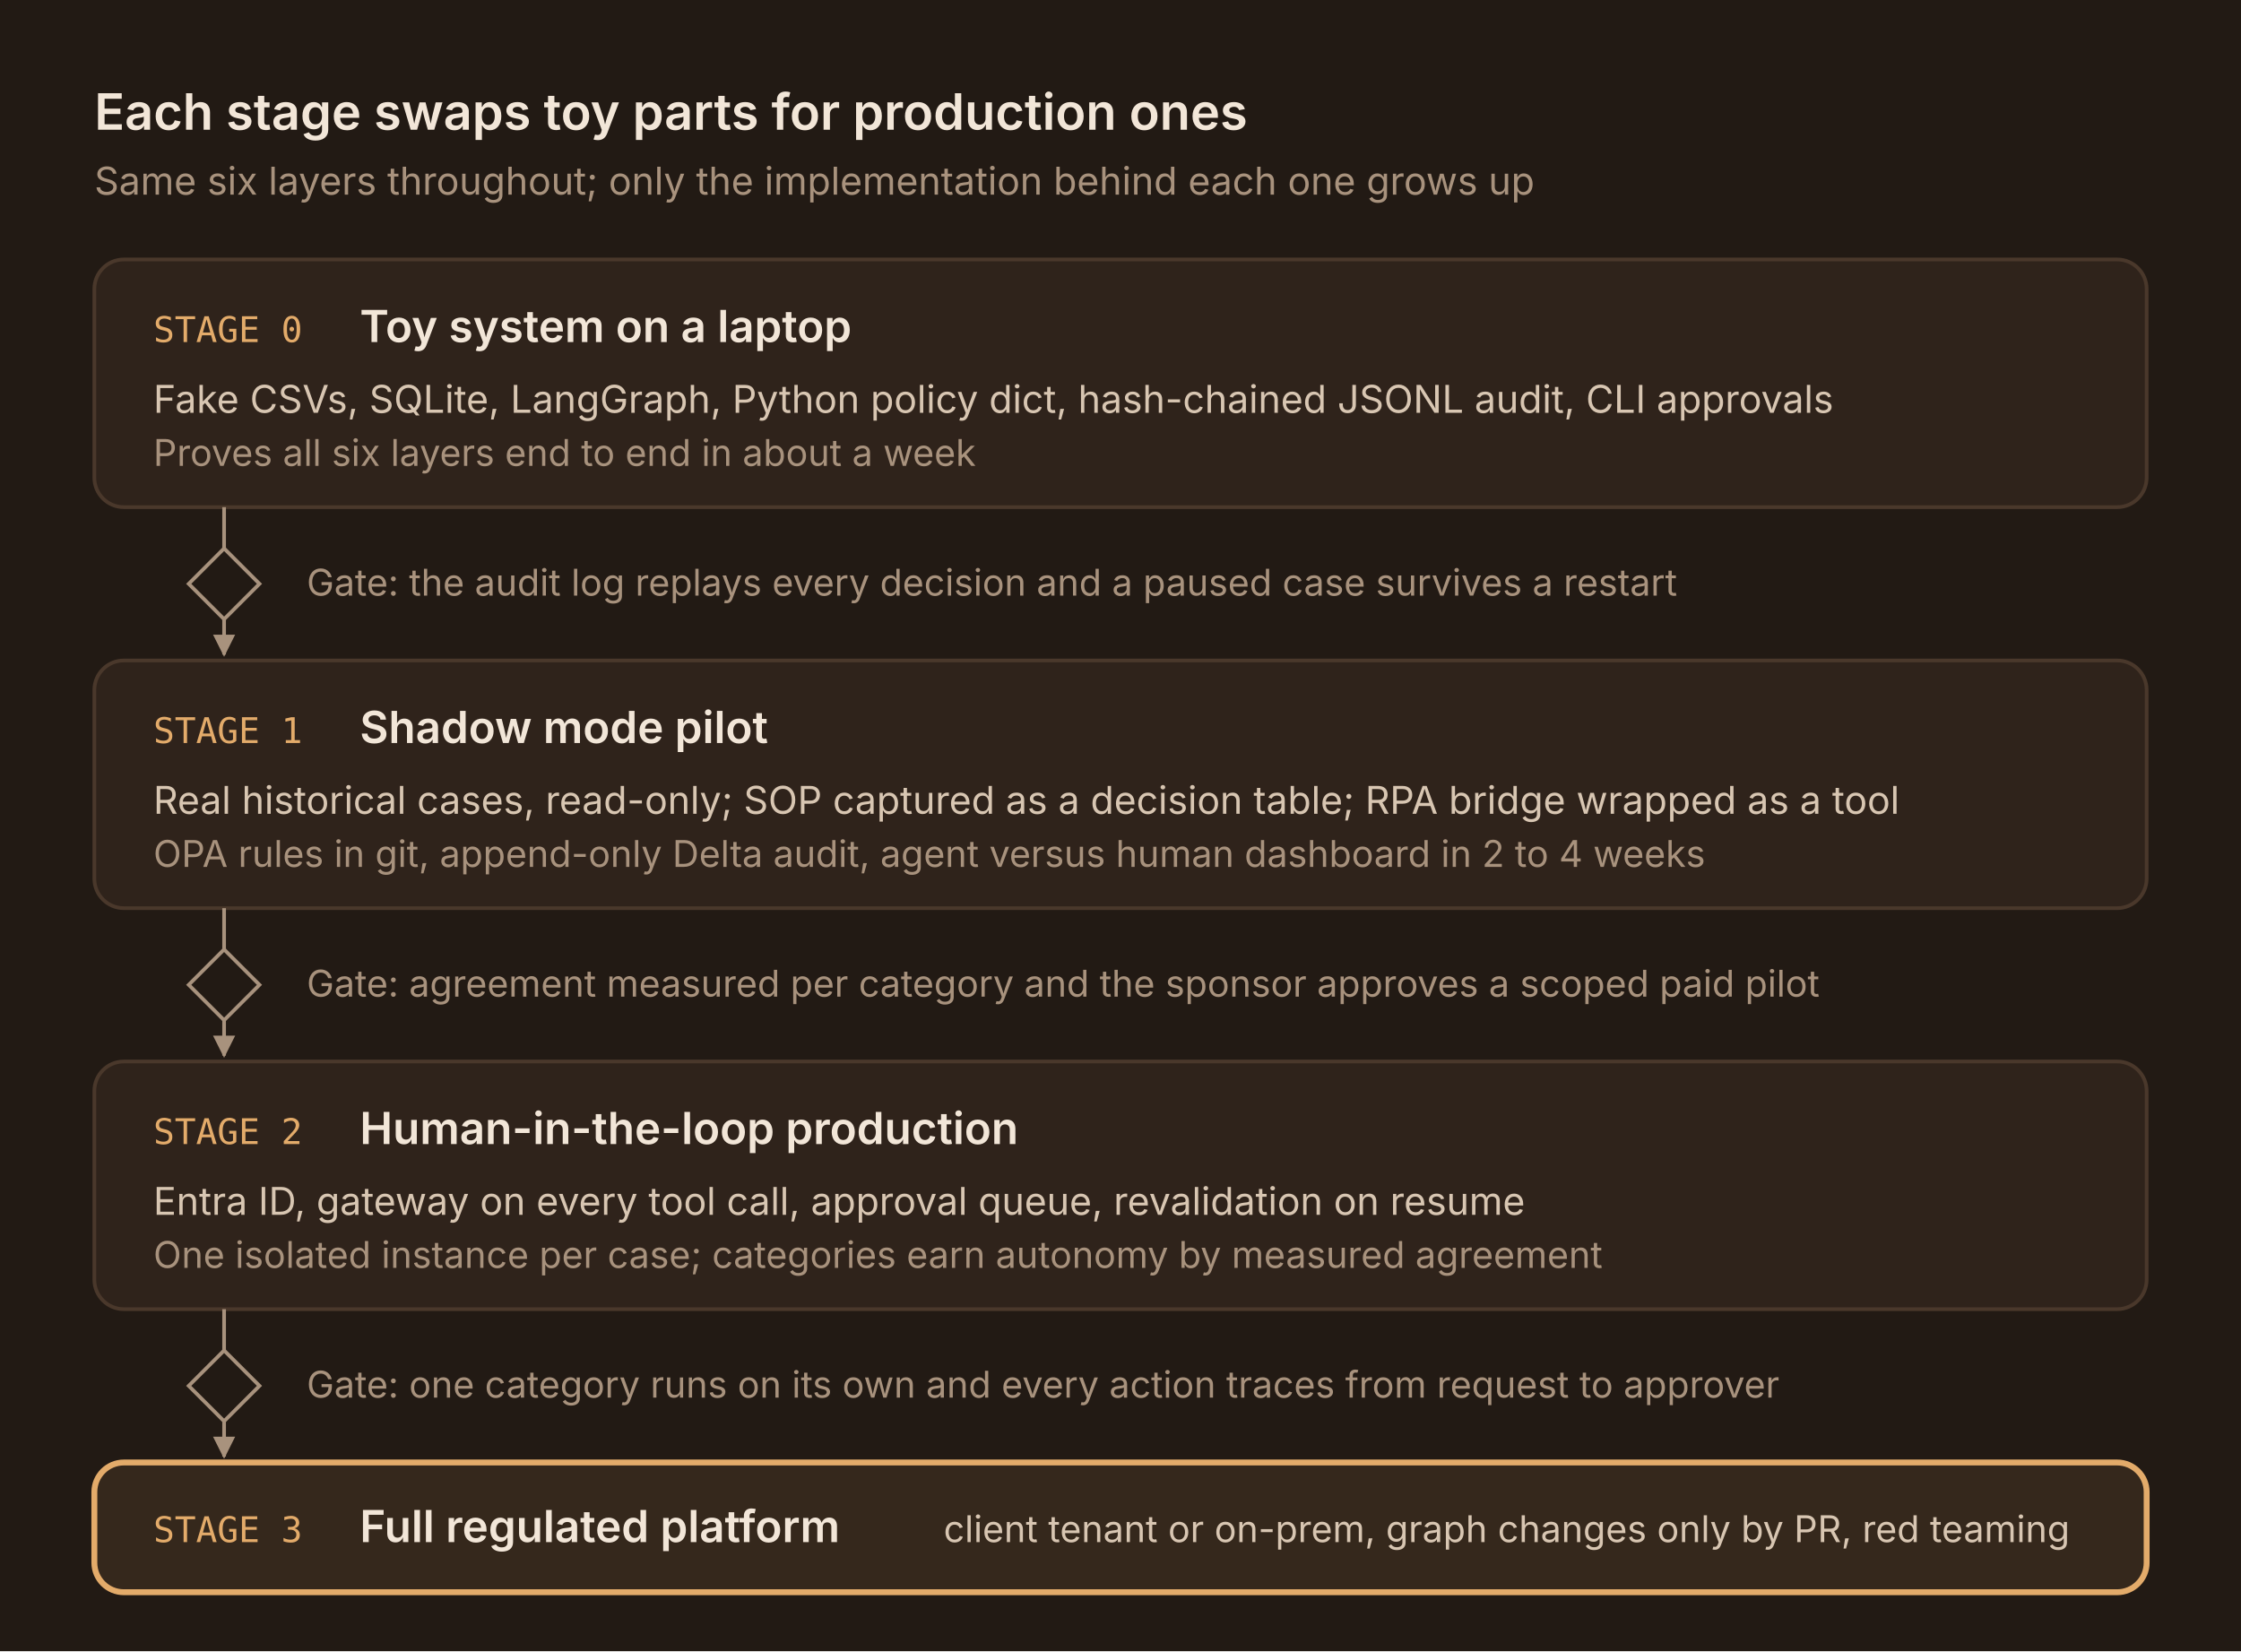
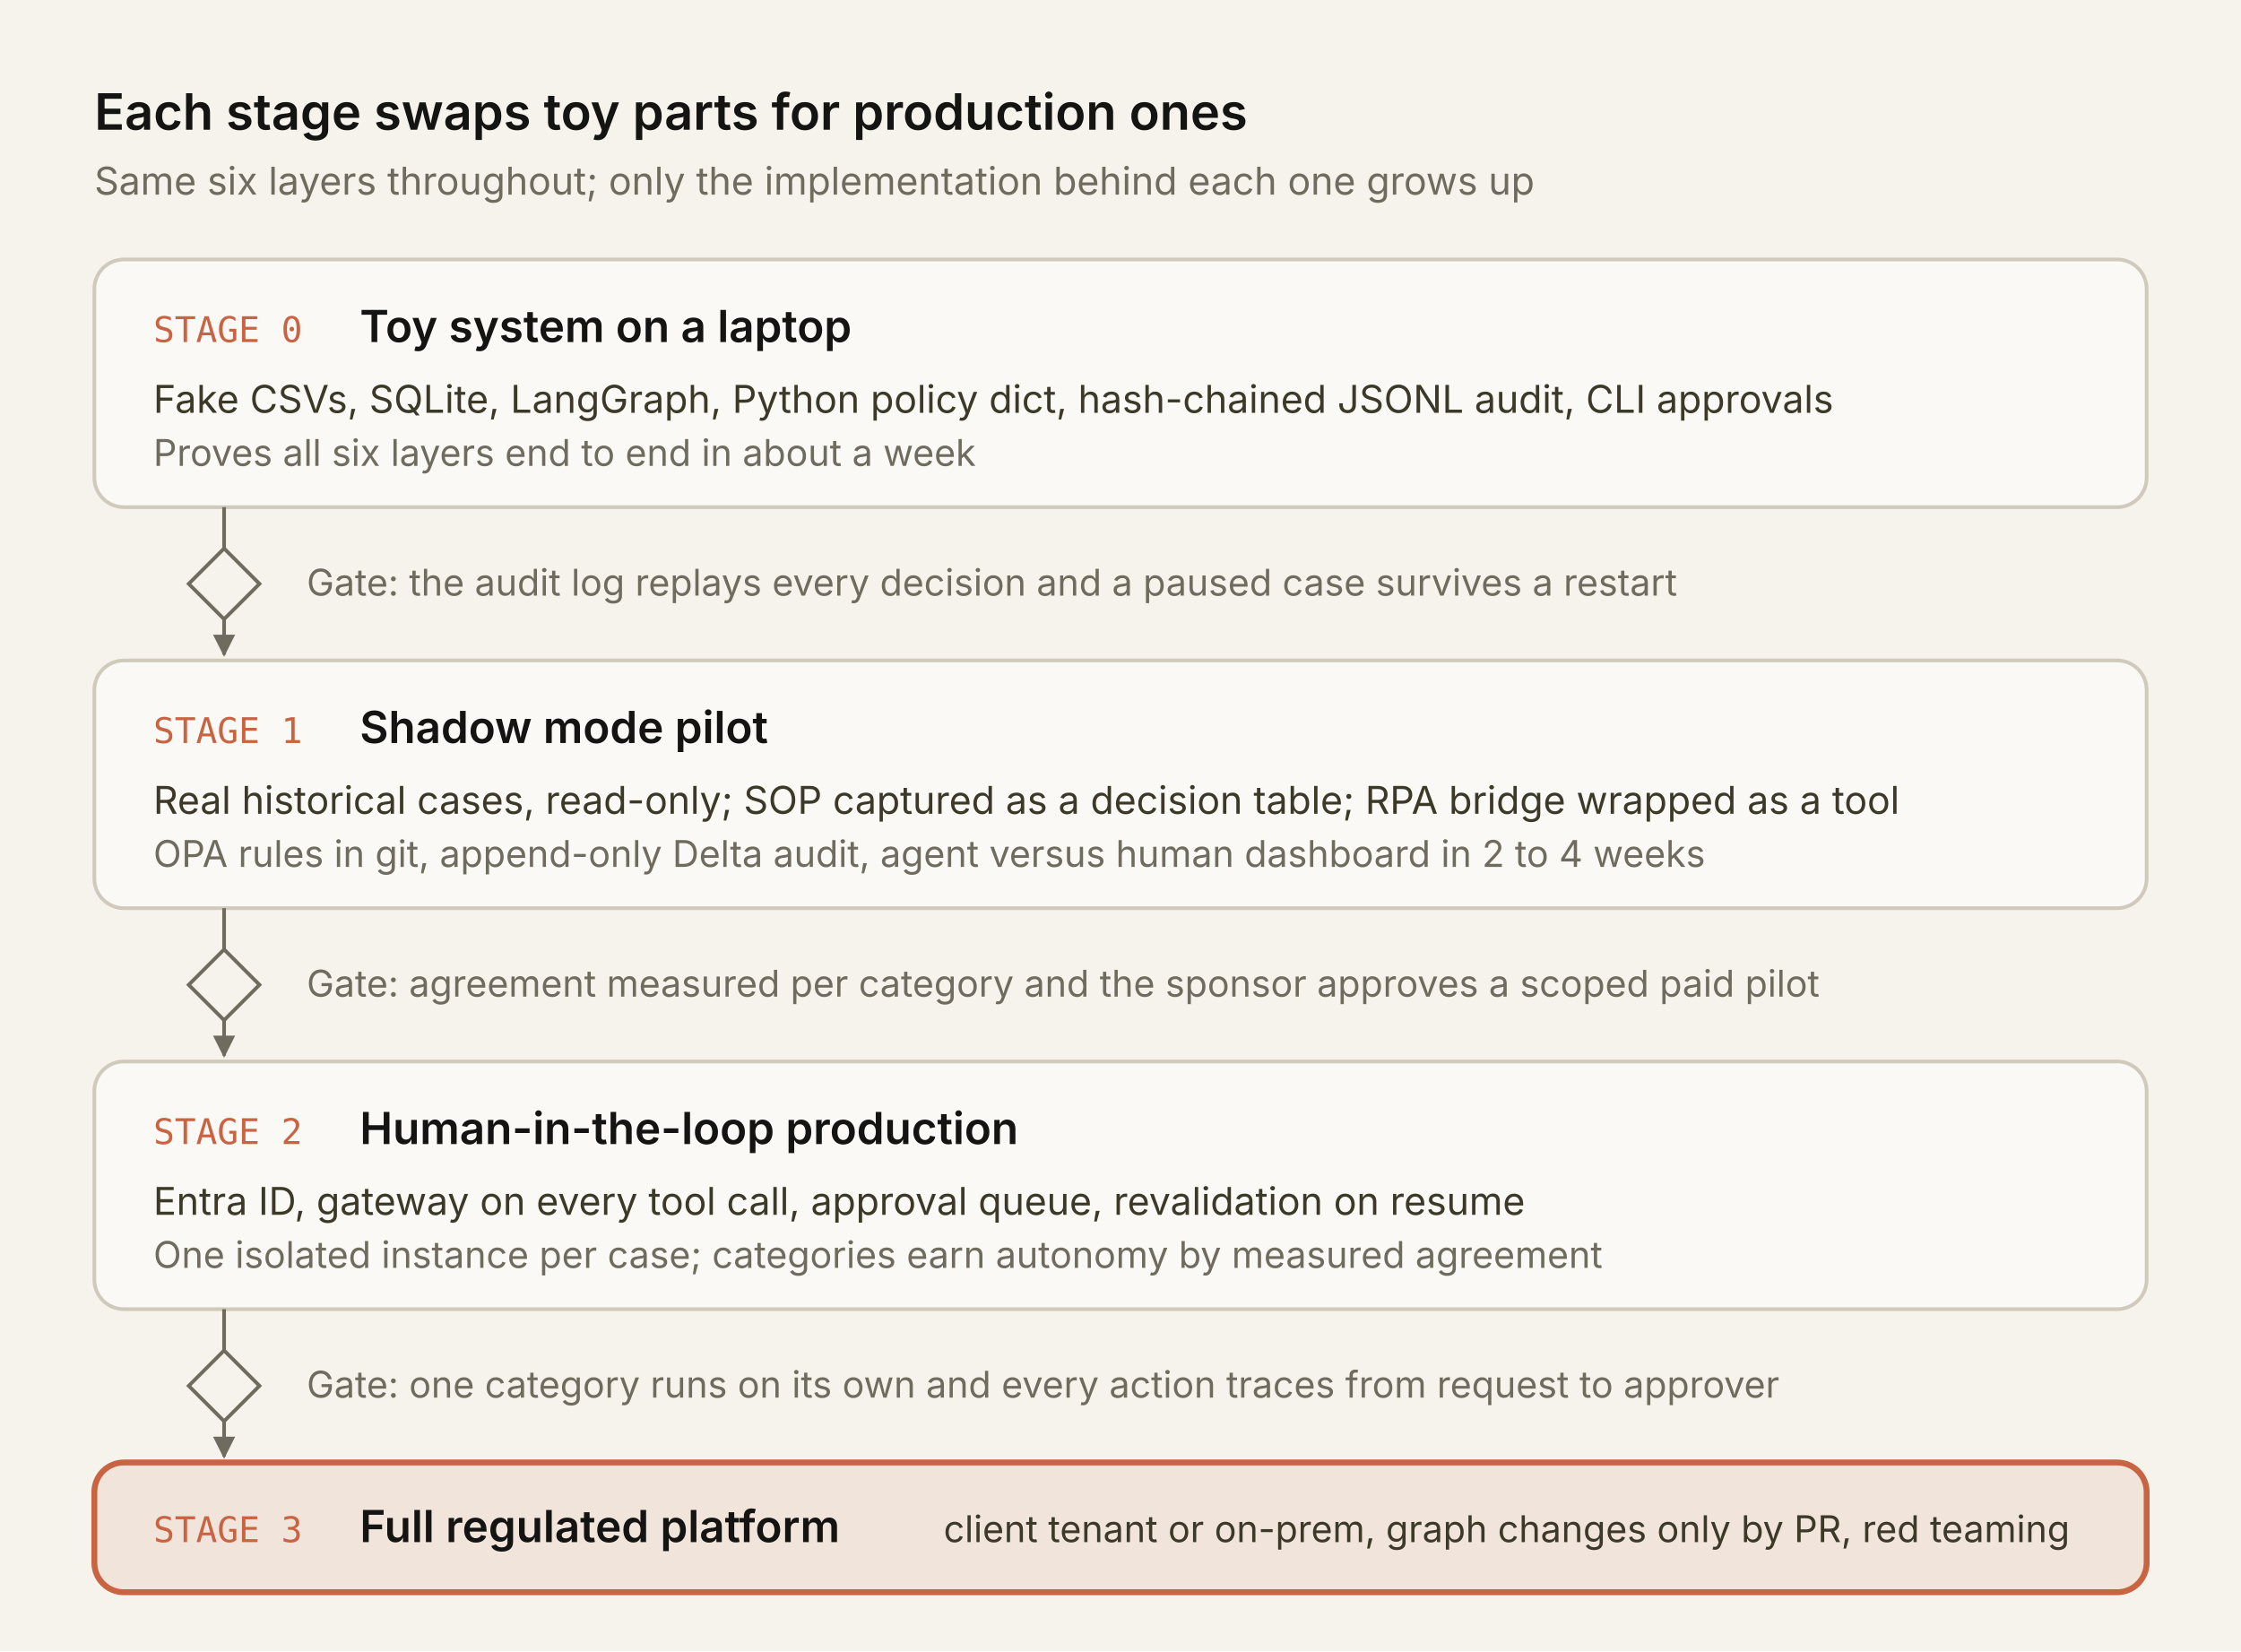
<svg xmlns="http://www.w3.org/2000/svg" viewBox="0 0 760 560" role="img" aria-label="Each stage swaps toy parts for production ones behind the same interfaces" font-family="Inter, ui-sans-serif, system-ui, -apple-system, Segoe UI, sans-serif">
-   <rect width="760" height="560" fill="#221a14" />
+   <rect width="760" height="560" fill="#f5f3ec" />
  <defs>
    <marker id="a" viewBox="0 0 10 10" refX="9" refY="5" markerWidth="6" markerHeight="6" orient="auto-start-reverse">
-       <path d="M0 0L10 5L0 10z" fill="#a8927d" />
+       <path d="M0 0L10 5L0 10z" fill="#6f6b5e" />
    </marker>
  </defs>
-   <text x="32" y="44" font-size="17" font-weight="600" fill="#f2e6d8">Each stage swaps toy parts for production ones</text>
-   <text x="32" y="66" font-size="13" fill="#a8927d">Same six layers throughout; only the implementation behind each one grows up</text>
+   <text x="32" y="44" font-size="17" font-weight="600" fill="#141413">Each stage swaps toy parts for production ones</text>
+   <text x="32" y="66" font-size="13" fill="#6f6b5e">Same six layers throughout; only the implementation behind each one grows up</text>
  <g>
-     <rect x="32" y="88" width="696" height="84" rx="10" fill="#2f231b" stroke="#4a382b" stroke-width="1.25" />
-     <text x="52" y="116" font-size="12" font-family="ui-monospace, Menlo, monospace" fill="#e3ab6a">STAGE 0</text>
-     <text x="122" y="116" font-size="15" font-weight="600" fill="#f2e6d8">Toy system on a laptop</text>
-     <text x="52" y="140" font-size="13" fill="#d8c6b2">Fake CSVs, SQLite, LangGraph, Python policy dict, hash-chained JSONL audit, CLI approvals</text>
-     <text x="52" y="158" font-size="12.5" fill="#a8927d">Proves all six layers end to end in about a week</text>
+     <rect x="32" y="88" width="696" height="84" rx="10" fill="#faf9f5" stroke="#cfcabb" stroke-width="1.25" />
+     <text x="52" y="116" font-size="12" font-family="ui-monospace, Menlo, monospace" fill="#c96442">STAGE 0</text>
+     <text x="122" y="116" font-size="15" font-weight="600" fill="#141413">Toy system on a laptop</text>
+     <text x="52" y="140" font-size="13" fill="#3d3929">Fake CSVs, SQLite, LangGraph, Python policy dict, hash-chained JSONL audit, CLI approvals</text>
+     <text x="52" y="158" font-size="12.5" fill="#6f6b5e">Proves all six layers end to end in about a week</text>
  </g>
-   <g fill="none" stroke="#a8927d" stroke-width="1.25">
+   <g fill="none" stroke="#6f6b5e" stroke-width="1.25">
    <path d="M76 172V186" />
    <polygon points="64,198 76,186 88,198 76,210" />
    <path d="M76 210V222" marker-end="url(#a)" />
  </g>
-   <text x="104" y="202" font-size="12.5" fill="#a8927d">Gate: the audit log replays every decision and a paused case survives a restart</text>
+   <text x="104" y="202" font-size="12.5" fill="#6f6b5e">Gate: the audit log replays every decision and a paused case survives a restart</text>
  <g>
-     <rect x="32" y="224" width="696" height="84" rx="10" fill="#2f231b" stroke="#4a382b" stroke-width="1.25" />
-     <text x="52" y="252" font-size="12" font-family="ui-monospace, Menlo, monospace" fill="#e3ab6a">STAGE 1</text>
-     <text x="122" y="252" font-size="15" font-weight="600" fill="#f2e6d8">Shadow mode pilot</text>
-     <text x="52" y="276" font-size="13" fill="#d8c6b2">Real historical cases, read-only; SOP captured as a decision table; RPA bridge wrapped as a tool</text>
-     <text x="52" y="294" font-size="12.5" fill="#a8927d">OPA rules in git, append-only Delta audit, agent versus human dashboard in 2 to 4 weeks</text>
+     <rect x="32" y="224" width="696" height="84" rx="10" fill="#faf9f5" stroke="#cfcabb" stroke-width="1.25" />
+     <text x="52" y="252" font-size="12" font-family="ui-monospace, Menlo, monospace" fill="#c96442">STAGE 1</text>
+     <text x="122" y="252" font-size="15" font-weight="600" fill="#141413">Shadow mode pilot</text>
+     <text x="52" y="276" font-size="13" fill="#3d3929">Real historical cases, read-only; SOP captured as a decision table; RPA bridge wrapped as a tool</text>
+     <text x="52" y="294" font-size="12.5" fill="#6f6b5e">OPA rules in git, append-only Delta audit, agent versus human dashboard in 2 to 4 weeks</text>
  </g>
-   <g fill="none" stroke="#a8927d" stroke-width="1.25">
+   <g fill="none" stroke="#6f6b5e" stroke-width="1.25">
    <path d="M76 308V322" />
    <polygon points="64,334 76,322 88,334 76,346" />
    <path d="M76 346V358" marker-end="url(#a)" />
  </g>
-   <text x="104" y="338" font-size="12.5" fill="#a8927d">Gate: agreement measured per category and the sponsor approves a scoped paid pilot</text>
+   <text x="104" y="338" font-size="12.5" fill="#6f6b5e">Gate: agreement measured per category and the sponsor approves a scoped paid pilot</text>
  <g>
-     <rect x="32" y="360" width="696" height="84" rx="10" fill="#2f231b" stroke="#4a382b" stroke-width="1.25" />
-     <text x="52" y="388" font-size="12" font-family="ui-monospace, Menlo, monospace" fill="#e3ab6a">STAGE 2</text>
-     <text x="122" y="388" font-size="15" font-weight="600" fill="#f2e6d8">Human-in-the-loop production</text>
-     <text x="52" y="412" font-size="13" fill="#d8c6b2">Entra ID, gateway on every tool call, approval queue, revalidation on resume</text>
-     <text x="52" y="430" font-size="12.5" fill="#a8927d">One isolated instance per case; categories earn autonomy by measured agreement</text>
+     <rect x="32" y="360" width="696" height="84" rx="10" fill="#faf9f5" stroke="#cfcabb" stroke-width="1.25" />
+     <text x="52" y="388" font-size="12" font-family="ui-monospace, Menlo, monospace" fill="#c96442">STAGE 2</text>
+     <text x="122" y="388" font-size="15" font-weight="600" fill="#141413">Human-in-the-loop production</text>
+     <text x="52" y="412" font-size="13" fill="#3d3929">Entra ID, gateway on every tool call, approval queue, revalidation on resume</text>
+     <text x="52" y="430" font-size="12.5" fill="#6f6b5e">One isolated instance per case; categories earn autonomy by measured agreement</text>
  </g>
-   <g fill="none" stroke="#a8927d" stroke-width="1.25">
+   <g fill="none" stroke="#6f6b5e" stroke-width="1.25">
    <path d="M76 444V458" />
    <polygon points="64,470 76,458 88,470 76,482" />
    <path d="M76 482V494" marker-end="url(#a)" />
  </g>
-   <text x="104" y="474" font-size="12.5" fill="#a8927d">Gate: one category runs on its own and every action traces from request to approver</text>
+   <text x="104" y="474" font-size="12.5" fill="#6f6b5e">Gate: one category runs on its own and every action traces from request to approver</text>
  <g>
-     <rect x="32" y="496" width="696" height="44" rx="10" fill="#e3ab6a" fill-opacity="0.1" stroke="#e3ab6a" stroke-width="2" />
-     <text x="52" y="523" font-size="12" font-family="ui-monospace, Menlo, monospace" fill="#e3ab6a">STAGE 3</text>
-     <text x="122" y="523" font-size="15" font-weight="600" fill="#f2e6d8">Full regulated platform</text>
-     <text x="320" y="523" font-size="12.5" fill="#d8c6b2">client tenant or on-prem, graph changes only by PR, red teaming</text>
+     <rect x="32" y="496" width="696" height="44" rx="10" fill="#c96442" fill-opacity="0.1" stroke="#c96442" stroke-width="2" />
+     <text x="52" y="523" font-size="12" font-family="ui-monospace, Menlo, monospace" fill="#c96442">STAGE 3</text>
+     <text x="122" y="523" font-size="15" font-weight="600" fill="#141413">Full regulated platform</text>
+     <text x="320" y="523" font-size="12.5" fill="#3d3929">client tenant or on-prem, graph changes only by PR, red teaming</text>
  </g>
</svg>
